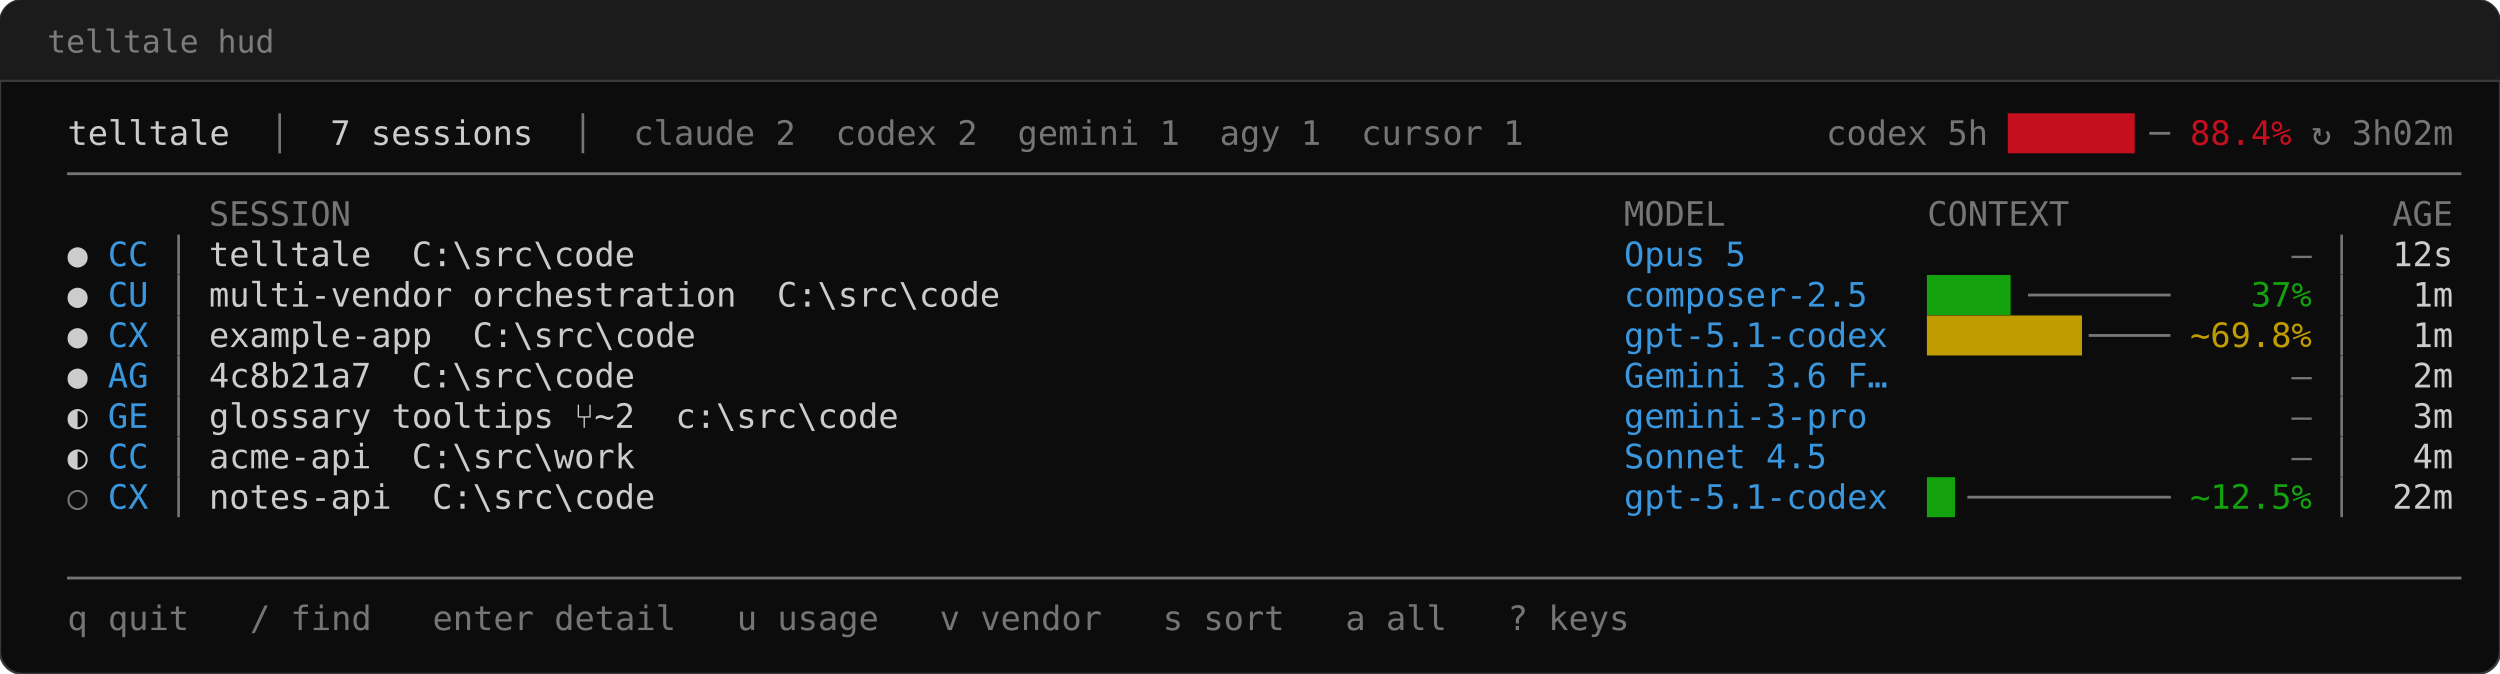
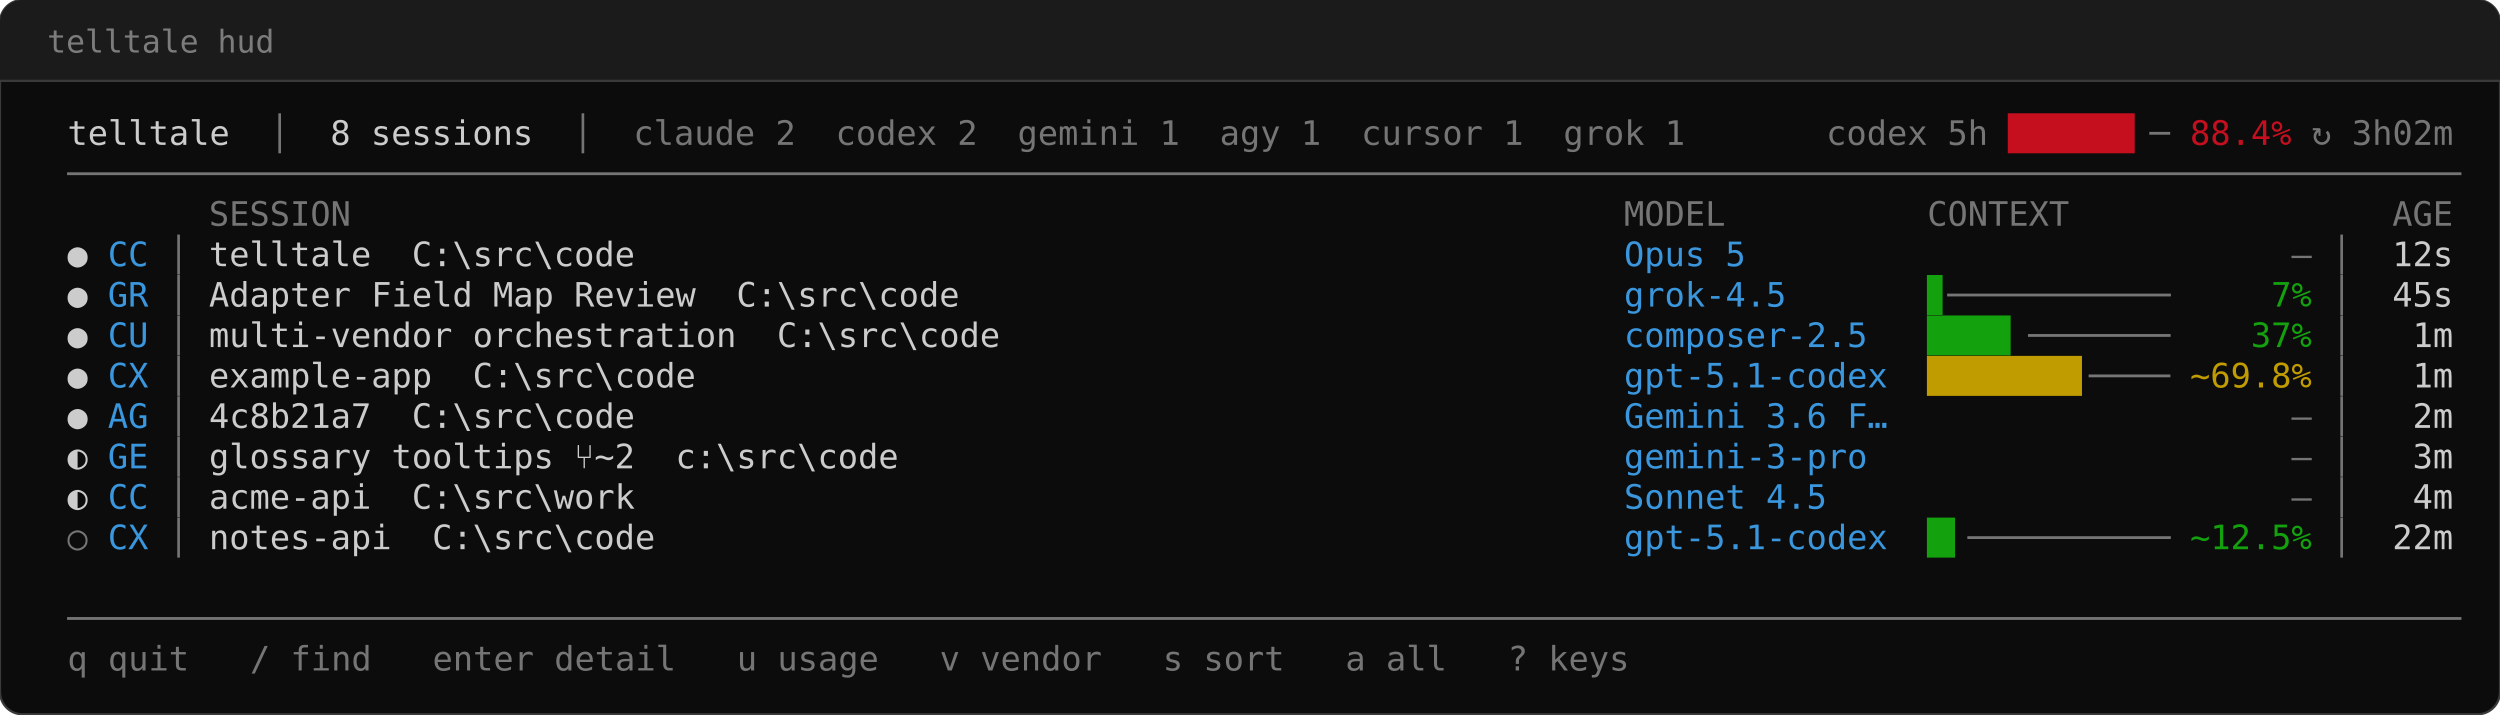
- <svg xmlns="http://www.w3.org/2000/svg" width="1113" height="300" viewBox="0 0 1113 300" role="img" aria-labelledby="t">
-   <rect x="0" y="0" width="1113" height="300" rx="10" fill="#0c0c0c" stroke="#3a3a3a" />
+ <svg xmlns="http://www.w3.org/2000/svg" width="1113" height="318" viewBox="0 0 1113 318" role="img" aria-labelledby="t">
+   <rect x="0" y="0" width="1113" height="318" rx="10" fill="#0c0c0c" stroke="#3a3a3a" />
  <path d="M0 36 V10 a10 10 0 0 1 10 -10 H1103 a10 10 0 0 1 10 10 V36 Z" fill="#1b1b1b" />
  <line x1="0" y1="36" x2="1113" y2="36" stroke="#3a3a3a" />
  <text x="21" y="23.4" font-family="'JetBrains Mono','Fira Code','Cascadia Mono',Consolas,'DejaVu Sans Mono',monospace" font-size="14" fill="#cccccc" fill-opacity="0.55" xml:space="preserve">telltale hud</text>
  <text y="64.5" font-family="'JetBrains Mono','Fira Code','Cascadia Mono',Consolas,'DejaVu Sans Mono',monospace" font-size="15" xml:space="preserve">
    <tspan x="21" textLength="99" lengthAdjust="spacingAndGlyphs" fill="#cccccc"> telltale  </tspan>
    <tspan x="120" textLength="9" lengthAdjust="spacingAndGlyphs" fill="#cccccc" fill-opacity="0.55">│</tspan>
-     <tspan x="129" textLength="126" lengthAdjust="spacingAndGlyphs" fill="#cccccc">  7 sessions  </tspan>
+     <tspan x="129" textLength="126" lengthAdjust="spacingAndGlyphs" fill="#cccccc">  8 sessions  </tspan>
    <tspan x="255" textLength="9" lengthAdjust="spacingAndGlyphs" fill="#cccccc" fill-opacity="0.55">│</tspan>
    <tspan x="264" textLength="18" lengthAdjust="spacingAndGlyphs" fill="#cccccc">  </tspan>
    <tspan x="282" textLength="72" lengthAdjust="spacingAndGlyphs" fill="#cccccc" fill-opacity="0.55">claude 2</tspan>
    <tspan x="354" textLength="18" lengthAdjust="spacingAndGlyphs" fill="#cccccc">  </tspan>
    <tspan x="372" textLength="63" lengthAdjust="spacingAndGlyphs" fill="#cccccc" fill-opacity="0.55">codex 2</tspan>
    <tspan x="435" textLength="18" lengthAdjust="spacingAndGlyphs" fill="#cccccc">  </tspan>
    <tspan x="453" textLength="72" lengthAdjust="spacingAndGlyphs" fill="#cccccc" fill-opacity="0.55">gemini 1</tspan>
    <tspan x="525" textLength="18" lengthAdjust="spacingAndGlyphs" fill="#cccccc">  </tspan>
    <tspan x="543" textLength="45" lengthAdjust="spacingAndGlyphs" fill="#cccccc" fill-opacity="0.55">agy 1</tspan>
    <tspan x="588" textLength="18" lengthAdjust="spacingAndGlyphs" fill="#cccccc">  </tspan>
    <tspan x="606" textLength="72" lengthAdjust="spacingAndGlyphs" fill="#cccccc" fill-opacity="0.55">cursor 1</tspan>
-     <tspan x="678" textLength="135" lengthAdjust="spacingAndGlyphs" fill="#cccccc">               </tspan>
+     <tspan x="678" textLength="18" lengthAdjust="spacingAndGlyphs" fill="#cccccc">  </tspan>
+     <tspan x="696" textLength="54" lengthAdjust="spacingAndGlyphs" fill="#cccccc" fill-opacity="0.55">grok 1</tspan>
+     <tspan x="750" textLength="63" lengthAdjust="spacingAndGlyphs" fill="#cccccc">       </tspan>
    <tspan x="813" textLength="45" lengthAdjust="spacingAndGlyphs" fill="#cccccc" fill-opacity="0.55">codex</tspan>
    <tspan x="858" textLength="9" lengthAdjust="spacingAndGlyphs" fill="#cccccc"> </tspan>
    <tspan x="867" textLength="18" lengthAdjust="spacingAndGlyphs" fill="#cccccc" fill-opacity="0.55">5h</tspan>
    <tspan x="885" textLength="9" lengthAdjust="spacingAndGlyphs" fill="#cccccc"> </tspan>
    <tspan x="894" textLength="63" lengthAdjust="spacingAndGlyphs" fill="#c50f1f">██████▎</tspan>
    <tspan x="957" textLength="9" lengthAdjust="spacingAndGlyphs" fill="#767676">─</tspan>
    <tspan x="966" textLength="9" lengthAdjust="spacingAndGlyphs" fill="#cccccc"> </tspan>
    <tspan x="975" textLength="45" lengthAdjust="spacingAndGlyphs" fill="#c50f1f">88.4%</tspan>
    <tspan x="1020" textLength="9" lengthAdjust="spacingAndGlyphs" fill="#cccccc"> </tspan>
    <tspan x="1029" textLength="63" lengthAdjust="spacingAndGlyphs" fill="#cccccc" fill-opacity="0.55">↻ 3h02m</tspan>
  </text>
  <text y="82.5" font-family="'JetBrains Mono','Fira Code','Cascadia Mono',Consolas,'DejaVu Sans Mono',monospace" font-size="15" xml:space="preserve">
    <tspan x="21" textLength="9" lengthAdjust="spacingAndGlyphs" fill="#cccccc"> </tspan>
    <tspan x="30" textLength="1062" lengthAdjust="spacingAndGlyphs" fill="#cccccc" fill-opacity="0.55">──────────────────────────────────────────────────────────────────────────────────────────────────────────────────────</tspan>
  </text>
  <text y="100.5" font-family="'JetBrains Mono','Fira Code','Cascadia Mono',Consolas,'DejaVu Sans Mono',monospace" font-size="15" xml:space="preserve">
    <tspan x="21" textLength="72" lengthAdjust="spacingAndGlyphs" fill="#cccccc">        </tspan>
    <tspan x="93" textLength="612" lengthAdjust="spacingAndGlyphs" fill="#cccccc" fill-opacity="0.55">SESSION                                                             </tspan>
    <tspan x="705" textLength="18" lengthAdjust="spacingAndGlyphs" fill="#cccccc">  </tspan>
    <tspan x="723" textLength="117" lengthAdjust="spacingAndGlyphs" fill="#cccccc" fill-opacity="0.55">MODEL        </tspan>
    <tspan x="840" textLength="18" lengthAdjust="spacingAndGlyphs" fill="#cccccc">  </tspan>
    <tspan x="858" textLength="171" lengthAdjust="spacingAndGlyphs" fill="#cccccc" fill-opacity="0.55">CONTEXT            </tspan>
    <tspan x="1029" textLength="27" lengthAdjust="spacingAndGlyphs" fill="#cccccc">   </tspan>
    <tspan x="1056" textLength="36" lengthAdjust="spacingAndGlyphs" fill="#cccccc" fill-opacity="0.55"> AGE</tspan>
  </text>
  <text y="118.5" font-family="'JetBrains Mono','Fira Code','Cascadia Mono',Consolas,'DejaVu Sans Mono',monospace" font-size="15" xml:space="preserve">
    <tspan x="21" textLength="27" lengthAdjust="spacingAndGlyphs" fill="#cccccc"> ● </tspan>
    <tspan x="48" textLength="18" lengthAdjust="spacingAndGlyphs" fill="#3a96dd">CC</tspan>
    <tspan x="66" textLength="9" lengthAdjust="spacingAndGlyphs" fill="#cccccc"> </tspan>
    <tspan x="75" textLength="9" lengthAdjust="spacingAndGlyphs" fill="#cccccc" fill-opacity="0.55">│</tspan>
    <tspan x="84" textLength="639" lengthAdjust="spacingAndGlyphs" fill="#cccccc"> telltale  C:\src\code                                                 </tspan>
    <tspan x="723" textLength="117" lengthAdjust="spacingAndGlyphs" fill="#3a96dd">Opus 5       </tspan>
    <tspan x="840" textLength="135" lengthAdjust="spacingAndGlyphs" fill="#cccccc">               </tspan>
    <tspan x="975" textLength="54" lengthAdjust="spacingAndGlyphs" fill="#cccccc" fill-opacity="0.55">     —</tspan>
    <tspan x="1029" textLength="9" lengthAdjust="spacingAndGlyphs" fill="#cccccc"> </tspan>
    <tspan x="1038" textLength="9" lengthAdjust="spacingAndGlyphs" fill="#cccccc" fill-opacity="0.55">│</tspan>
    <tspan x="1047" textLength="45" lengthAdjust="spacingAndGlyphs" fill="#cccccc">  12s</tspan>
  </text>
  <text y="136.5" font-family="'JetBrains Mono','Fira Code','Cascadia Mono',Consolas,'DejaVu Sans Mono',monospace" font-size="15" xml:space="preserve">
    <tspan x="21" textLength="27" lengthAdjust="spacingAndGlyphs" fill="#cccccc"> ● </tspan>
+     <tspan x="48" textLength="18" lengthAdjust="spacingAndGlyphs" fill="#3a96dd">GR</tspan>
+     <tspan x="66" textLength="9" lengthAdjust="spacingAndGlyphs" fill="#cccccc"> </tspan>
+     <tspan x="75" textLength="9" lengthAdjust="spacingAndGlyphs" fill="#cccccc" fill-opacity="0.55">│</tspan>
+     <tspan x="84" textLength="639" lengthAdjust="spacingAndGlyphs" fill="#cccccc"> Adapter Field Map Review  C:\src\code                                 </tspan>
+     <tspan x="723" textLength="117" lengthAdjust="spacingAndGlyphs" fill="#3a96dd">grok-4.5     </tspan>
+     <tspan x="840" textLength="18" lengthAdjust="spacingAndGlyphs" fill="#cccccc">  </tspan>
+     <tspan x="858" textLength="9" lengthAdjust="spacingAndGlyphs" fill="#13a10e">▊</tspan>
+     <tspan x="867" textLength="99" lengthAdjust="spacingAndGlyphs" fill="#767676">───────────</tspan>
+     <tspan x="966" textLength="9" lengthAdjust="spacingAndGlyphs" fill="#cccccc"> </tspan>
+     <tspan x="975" textLength="54" lengthAdjust="spacingAndGlyphs" fill="#13a10e">    7%</tspan>
+     <tspan x="1029" textLength="9" lengthAdjust="spacingAndGlyphs" fill="#cccccc"> </tspan>
+     <tspan x="1038" textLength="9" lengthAdjust="spacingAndGlyphs" fill="#cccccc" fill-opacity="0.55">│</tspan>
+     <tspan x="1047" textLength="45" lengthAdjust="spacingAndGlyphs" fill="#cccccc">  45s</tspan>
+   </text>
+   <text y="154.5" font-family="'JetBrains Mono','Fira Code','Cascadia Mono',Consolas,'DejaVu Sans Mono',monospace" font-size="15" xml:space="preserve">
+     <tspan x="21" textLength="27" lengthAdjust="spacingAndGlyphs" fill="#cccccc"> ● </tspan>
    <tspan x="48" textLength="18" lengthAdjust="spacingAndGlyphs" fill="#3a96dd">CU</tspan>
    <tspan x="66" textLength="9" lengthAdjust="spacingAndGlyphs" fill="#cccccc"> </tspan>
    <tspan x="75" textLength="9" lengthAdjust="spacingAndGlyphs" fill="#cccccc" fill-opacity="0.55">│</tspan>
    <tspan x="84" textLength="639" lengthAdjust="spacingAndGlyphs" fill="#cccccc"> multi-vendor orchestration  C:\src\code                               </tspan>
    <tspan x="723" textLength="117" lengthAdjust="spacingAndGlyphs" fill="#3a96dd">composer-2.5 </tspan>
    <tspan x="840" textLength="18" lengthAdjust="spacingAndGlyphs" fill="#cccccc">  </tspan>
    <tspan x="858" textLength="45" lengthAdjust="spacingAndGlyphs" fill="#13a10e">████▏</tspan>
    <tspan x="903" textLength="63" lengthAdjust="spacingAndGlyphs" fill="#767676">───────</tspan>
    <tspan x="966" textLength="9" lengthAdjust="spacingAndGlyphs" fill="#cccccc"> </tspan>
    <tspan x="975" textLength="54" lengthAdjust="spacingAndGlyphs" fill="#13a10e">   37%</tspan>
    <tspan x="1029" textLength="9" lengthAdjust="spacingAndGlyphs" fill="#cccccc"> </tspan>
    <tspan x="1038" textLength="9" lengthAdjust="spacingAndGlyphs" fill="#cccccc" fill-opacity="0.55">│</tspan>
    <tspan x="1047" textLength="45" lengthAdjust="spacingAndGlyphs" fill="#cccccc">   1m</tspan>
  </text>
-   <text y="154.5" font-family="'JetBrains Mono','Fira Code','Cascadia Mono',Consolas,'DejaVu Sans Mono',monospace" font-size="15" xml:space="preserve">
+   <text y="172.5" font-family="'JetBrains Mono','Fira Code','Cascadia Mono',Consolas,'DejaVu Sans Mono',monospace" font-size="15" xml:space="preserve">
    <tspan x="21" textLength="27" lengthAdjust="spacingAndGlyphs" fill="#cccccc"> ● </tspan>
    <tspan x="48" textLength="18" lengthAdjust="spacingAndGlyphs" fill="#3a96dd">CX</tspan>
    <tspan x="66" textLength="9" lengthAdjust="spacingAndGlyphs" fill="#cccccc"> </tspan>
    <tspan x="75" textLength="9" lengthAdjust="spacingAndGlyphs" fill="#cccccc" fill-opacity="0.55">│</tspan>
    <tspan x="84" textLength="639" lengthAdjust="spacingAndGlyphs" fill="#cccccc"> example-app  C:\src\code                                              </tspan>
    <tspan x="723" textLength="117" lengthAdjust="spacingAndGlyphs" fill="#3a96dd">gpt-5.1-codex</tspan>
    <tspan x="840" textLength="18" lengthAdjust="spacingAndGlyphs" fill="#cccccc">  </tspan>
    <tspan x="858" textLength="72" lengthAdjust="spacingAndGlyphs" fill="#c19c00">███████▋</tspan>
    <tspan x="930" textLength="36" lengthAdjust="spacingAndGlyphs" fill="#767676">────</tspan>
    <tspan x="966" textLength="9" lengthAdjust="spacingAndGlyphs" fill="#cccccc"> </tspan>
    <tspan x="975" textLength="54" lengthAdjust="spacingAndGlyphs" fill="#c19c00">~69.8%</tspan>
    <tspan x="1029" textLength="9" lengthAdjust="spacingAndGlyphs" fill="#cccccc"> </tspan>
    <tspan x="1038" textLength="9" lengthAdjust="spacingAndGlyphs" fill="#cccccc" fill-opacity="0.55">│</tspan>
    <tspan x="1047" textLength="45" lengthAdjust="spacingAndGlyphs" fill="#cccccc">   1m</tspan>
  </text>
-   <text y="172.5" font-family="'JetBrains Mono','Fira Code','Cascadia Mono',Consolas,'DejaVu Sans Mono',monospace" font-size="15" xml:space="preserve">
+   <text y="190.5" font-family="'JetBrains Mono','Fira Code','Cascadia Mono',Consolas,'DejaVu Sans Mono',monospace" font-size="15" xml:space="preserve">
    <tspan x="21" textLength="27" lengthAdjust="spacingAndGlyphs" fill="#cccccc"> ● </tspan>
    <tspan x="48" textLength="18" lengthAdjust="spacingAndGlyphs" fill="#3a96dd">AG</tspan>
    <tspan x="66" textLength="9" lengthAdjust="spacingAndGlyphs" fill="#cccccc"> </tspan>
    <tspan x="75" textLength="9" lengthAdjust="spacingAndGlyphs" fill="#cccccc" fill-opacity="0.55">│</tspan>
    <tspan x="84" textLength="639" lengthAdjust="spacingAndGlyphs" fill="#cccccc"> 4c8b21a7  C:\src\code                                                 </tspan>
    <tspan x="723" textLength="117" lengthAdjust="spacingAndGlyphs" fill="#3a96dd">Gemini 3.6 F…</tspan>
    <tspan x="840" textLength="135" lengthAdjust="spacingAndGlyphs" fill="#cccccc">               </tspan>
    <tspan x="975" textLength="54" lengthAdjust="spacingAndGlyphs" fill="#cccccc" fill-opacity="0.55">     —</tspan>
    <tspan x="1029" textLength="9" lengthAdjust="spacingAndGlyphs" fill="#cccccc"> </tspan>
    <tspan x="1038" textLength="9" lengthAdjust="spacingAndGlyphs" fill="#cccccc" fill-opacity="0.55">│</tspan>
    <tspan x="1047" textLength="45" lengthAdjust="spacingAndGlyphs" fill="#cccccc">   2m</tspan>
  </text>
-   <text y="190.5" font-family="'JetBrains Mono','Fira Code','Cascadia Mono',Consolas,'DejaVu Sans Mono',monospace" font-size="15" xml:space="preserve">
+   <text y="208.5" font-family="'JetBrains Mono','Fira Code','Cascadia Mono',Consolas,'DejaVu Sans Mono',monospace" font-size="15" xml:space="preserve">
    <tspan x="21" textLength="27" lengthAdjust="spacingAndGlyphs" fill="#cccccc"> ◐ </tspan>
    <tspan x="48" textLength="18" lengthAdjust="spacingAndGlyphs" fill="#3a96dd">GE</tspan>
    <tspan x="66" textLength="9" lengthAdjust="spacingAndGlyphs" fill="#cccccc"> </tspan>
    <tspan x="75" textLength="9" lengthAdjust="spacingAndGlyphs" fill="#cccccc" fill-opacity="0.55">│</tspan>
    <tspan x="84" textLength="639" lengthAdjust="spacingAndGlyphs" fill="#cccccc"> glossary tooltips ⑂~2  c:\src\code                                    </tspan>
    <tspan x="723" textLength="117" lengthAdjust="spacingAndGlyphs" fill="#3a96dd">gemini-3-pro </tspan>
    <tspan x="840" textLength="135" lengthAdjust="spacingAndGlyphs" fill="#cccccc">               </tspan>
    <tspan x="975" textLength="54" lengthAdjust="spacingAndGlyphs" fill="#cccccc" fill-opacity="0.55">     —</tspan>
    <tspan x="1029" textLength="9" lengthAdjust="spacingAndGlyphs" fill="#cccccc"> </tspan>
    <tspan x="1038" textLength="9" lengthAdjust="spacingAndGlyphs" fill="#cccccc" fill-opacity="0.55">│</tspan>
    <tspan x="1047" textLength="45" lengthAdjust="spacingAndGlyphs" fill="#cccccc">   3m</tspan>
  </text>
-   <text y="208.5" font-family="'JetBrains Mono','Fira Code','Cascadia Mono',Consolas,'DejaVu Sans Mono',monospace" font-size="15" xml:space="preserve">
+   <text y="226.5" font-family="'JetBrains Mono','Fira Code','Cascadia Mono',Consolas,'DejaVu Sans Mono',monospace" font-size="15" xml:space="preserve">
    <tspan x="21" textLength="27" lengthAdjust="spacingAndGlyphs" fill="#cccccc"> ◐ </tspan>
    <tspan x="48" textLength="18" lengthAdjust="spacingAndGlyphs" fill="#3a96dd">CC</tspan>
    <tspan x="66" textLength="9" lengthAdjust="spacingAndGlyphs" fill="#cccccc"> </tspan>
    <tspan x="75" textLength="9" lengthAdjust="spacingAndGlyphs" fill="#cccccc" fill-opacity="0.55">│</tspan>
    <tspan x="84" textLength="639" lengthAdjust="spacingAndGlyphs" fill="#cccccc"> acme-api  C:\src\work                                                 </tspan>
    <tspan x="723" textLength="117" lengthAdjust="spacingAndGlyphs" fill="#3a96dd">Sonnet 4.5   </tspan>
    <tspan x="840" textLength="135" lengthAdjust="spacingAndGlyphs" fill="#cccccc">               </tspan>
    <tspan x="975" textLength="54" lengthAdjust="spacingAndGlyphs" fill="#cccccc" fill-opacity="0.55">     —</tspan>
    <tspan x="1029" textLength="9" lengthAdjust="spacingAndGlyphs" fill="#cccccc"> </tspan>
    <tspan x="1038" textLength="9" lengthAdjust="spacingAndGlyphs" fill="#cccccc" fill-opacity="0.55">│</tspan>
    <tspan x="1047" textLength="45" lengthAdjust="spacingAndGlyphs" fill="#cccccc">   4m</tspan>
  </text>
-   <text y="226.5" font-family="'JetBrains Mono','Fira Code','Cascadia Mono',Consolas,'DejaVu Sans Mono',monospace" font-size="15" xml:space="preserve">
+   <text y="244.5" font-family="'JetBrains Mono','Fira Code','Cascadia Mono',Consolas,'DejaVu Sans Mono',monospace" font-size="15" xml:space="preserve">
    <tspan x="21" textLength="9" lengthAdjust="spacingAndGlyphs" fill="#cccccc"> </tspan>
    <tspan x="30" textLength="9" lengthAdjust="spacingAndGlyphs" fill="#cccccc" fill-opacity="0.55">○</tspan>
    <tspan x="39" textLength="9" lengthAdjust="spacingAndGlyphs" fill="#cccccc"> </tspan>
    <tspan x="48" textLength="18" lengthAdjust="spacingAndGlyphs" fill="#3a96dd">CX</tspan>
    <tspan x="66" textLength="9" lengthAdjust="spacingAndGlyphs" fill="#cccccc"> </tspan>
    <tspan x="75" textLength="9" lengthAdjust="spacingAndGlyphs" fill="#cccccc" fill-opacity="0.55">│</tspan>
    <tspan x="84" textLength="639" lengthAdjust="spacingAndGlyphs" fill="#cccccc"> notes-api  C:\src\code                                                </tspan>
    <tspan x="723" textLength="117" lengthAdjust="spacingAndGlyphs" fill="#3a96dd">gpt-5.1-codex</tspan>
    <tspan x="840" textLength="18" lengthAdjust="spacingAndGlyphs" fill="#cccccc">  </tspan>
    <tspan x="858" textLength="18" lengthAdjust="spacingAndGlyphs" fill="#13a10e">█▍</tspan>
    <tspan x="876" textLength="90" lengthAdjust="spacingAndGlyphs" fill="#767676">──────────</tspan>
    <tspan x="966" textLength="9" lengthAdjust="spacingAndGlyphs" fill="#cccccc"> </tspan>
    <tspan x="975" textLength="54" lengthAdjust="spacingAndGlyphs" fill="#13a10e">~12.5%</tspan>
    <tspan x="1029" textLength="9" lengthAdjust="spacingAndGlyphs" fill="#cccccc"> </tspan>
    <tspan x="1038" textLength="9" lengthAdjust="spacingAndGlyphs" fill="#cccccc" fill-opacity="0.55">│</tspan>
    <tspan x="1047" textLength="45" lengthAdjust="spacingAndGlyphs" fill="#cccccc">  22m</tspan>
  </text>
-   <text y="244.5" font-family="'JetBrains Mono','Fira Code','Cascadia Mono',Consolas,'DejaVu Sans Mono',monospace" font-size="15" xml:space="preserve">
+   <text y="262.5" font-family="'JetBrains Mono','Fira Code','Cascadia Mono',Consolas,'DejaVu Sans Mono',monospace" font-size="15" xml:space="preserve">
  </text>
-   <text y="262.5" font-family="'JetBrains Mono','Fira Code','Cascadia Mono',Consolas,'DejaVu Sans Mono',monospace" font-size="15" xml:space="preserve">
+   <text y="280.5" font-family="'JetBrains Mono','Fira Code','Cascadia Mono',Consolas,'DejaVu Sans Mono',monospace" font-size="15" xml:space="preserve">
    <tspan x="21" textLength="9" lengthAdjust="spacingAndGlyphs" fill="#cccccc"> </tspan>
    <tspan x="30" textLength="1062" lengthAdjust="spacingAndGlyphs" fill="#cccccc" fill-opacity="0.55">──────────────────────────────────────────────────────────────────────────────────────────────────────────────────────</tspan>
  </text>
-   <text y="280.5" font-family="'JetBrains Mono','Fira Code','Cascadia Mono',Consolas,'DejaVu Sans Mono',monospace" font-size="15" xml:space="preserve">
+   <text y="298.5" font-family="'JetBrains Mono','Fira Code','Cascadia Mono',Consolas,'DejaVu Sans Mono',monospace" font-size="15" xml:space="preserve">
    <tspan x="21" textLength="9" lengthAdjust="spacingAndGlyphs" fill="#cccccc"> </tspan>
    <tspan x="30" textLength="693" lengthAdjust="spacingAndGlyphs" fill="#cccccc" fill-opacity="0.55">q quit   / find   enter detail   u usage   v vendor   s sort   a all   ? keys</tspan>
  </text>
</svg>
